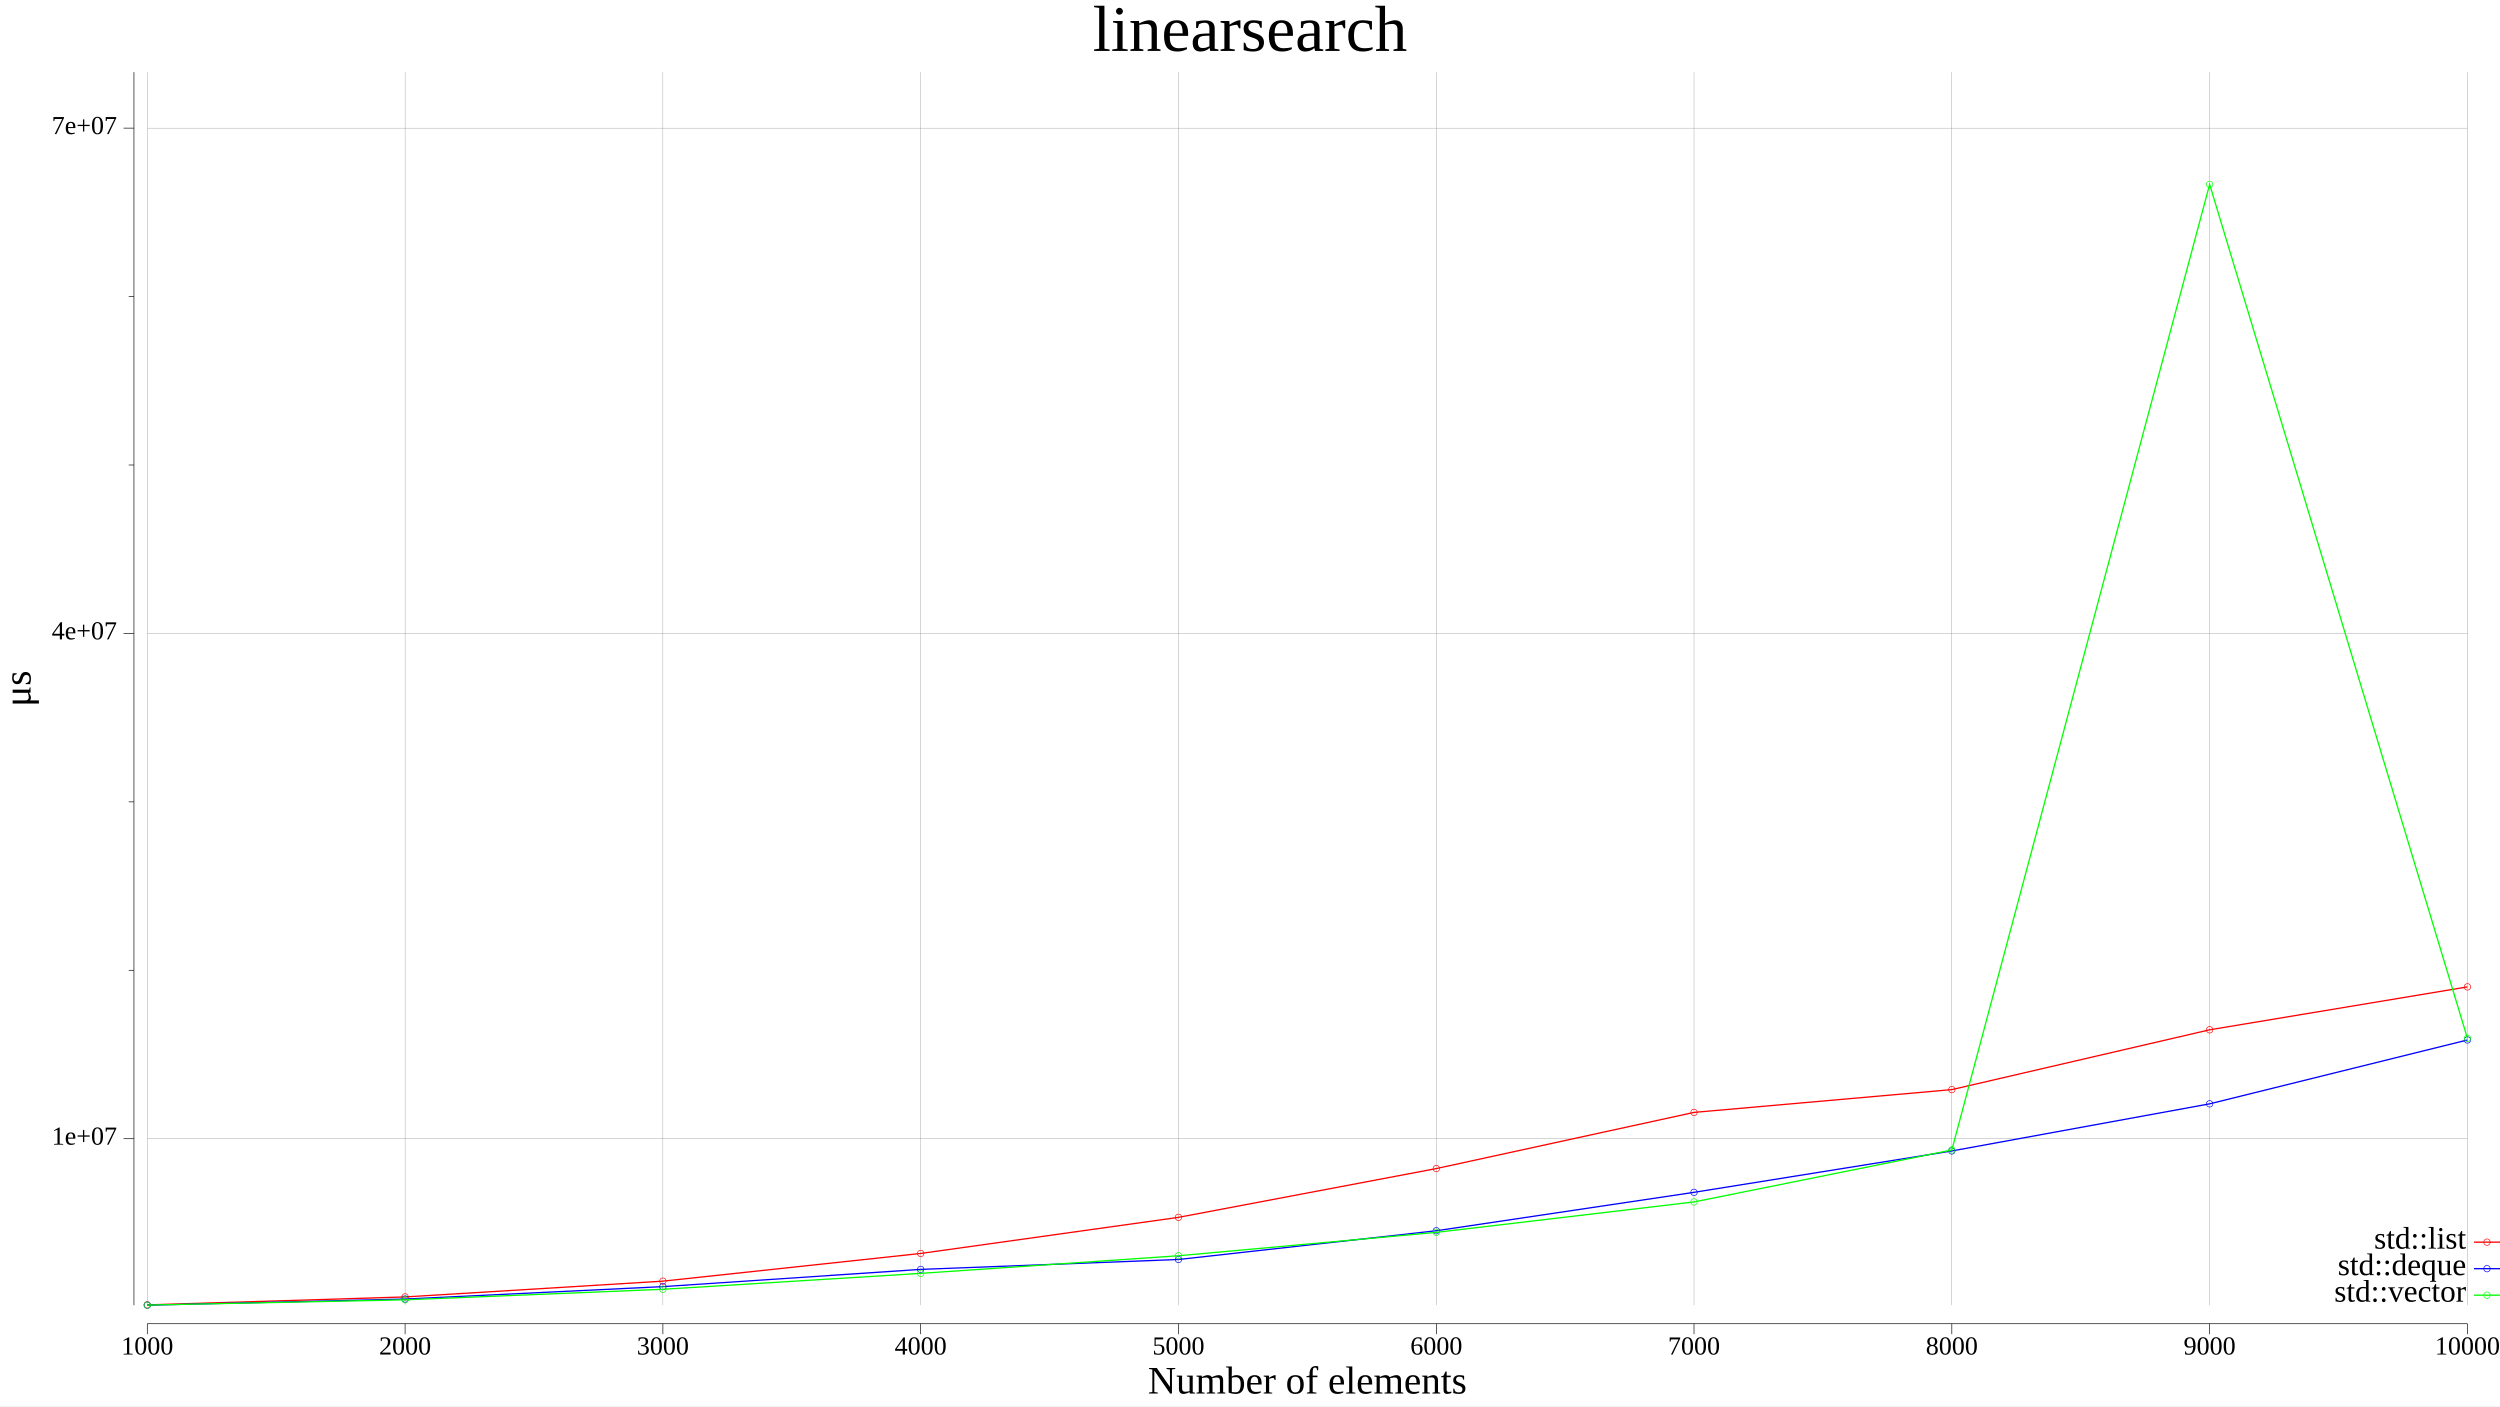
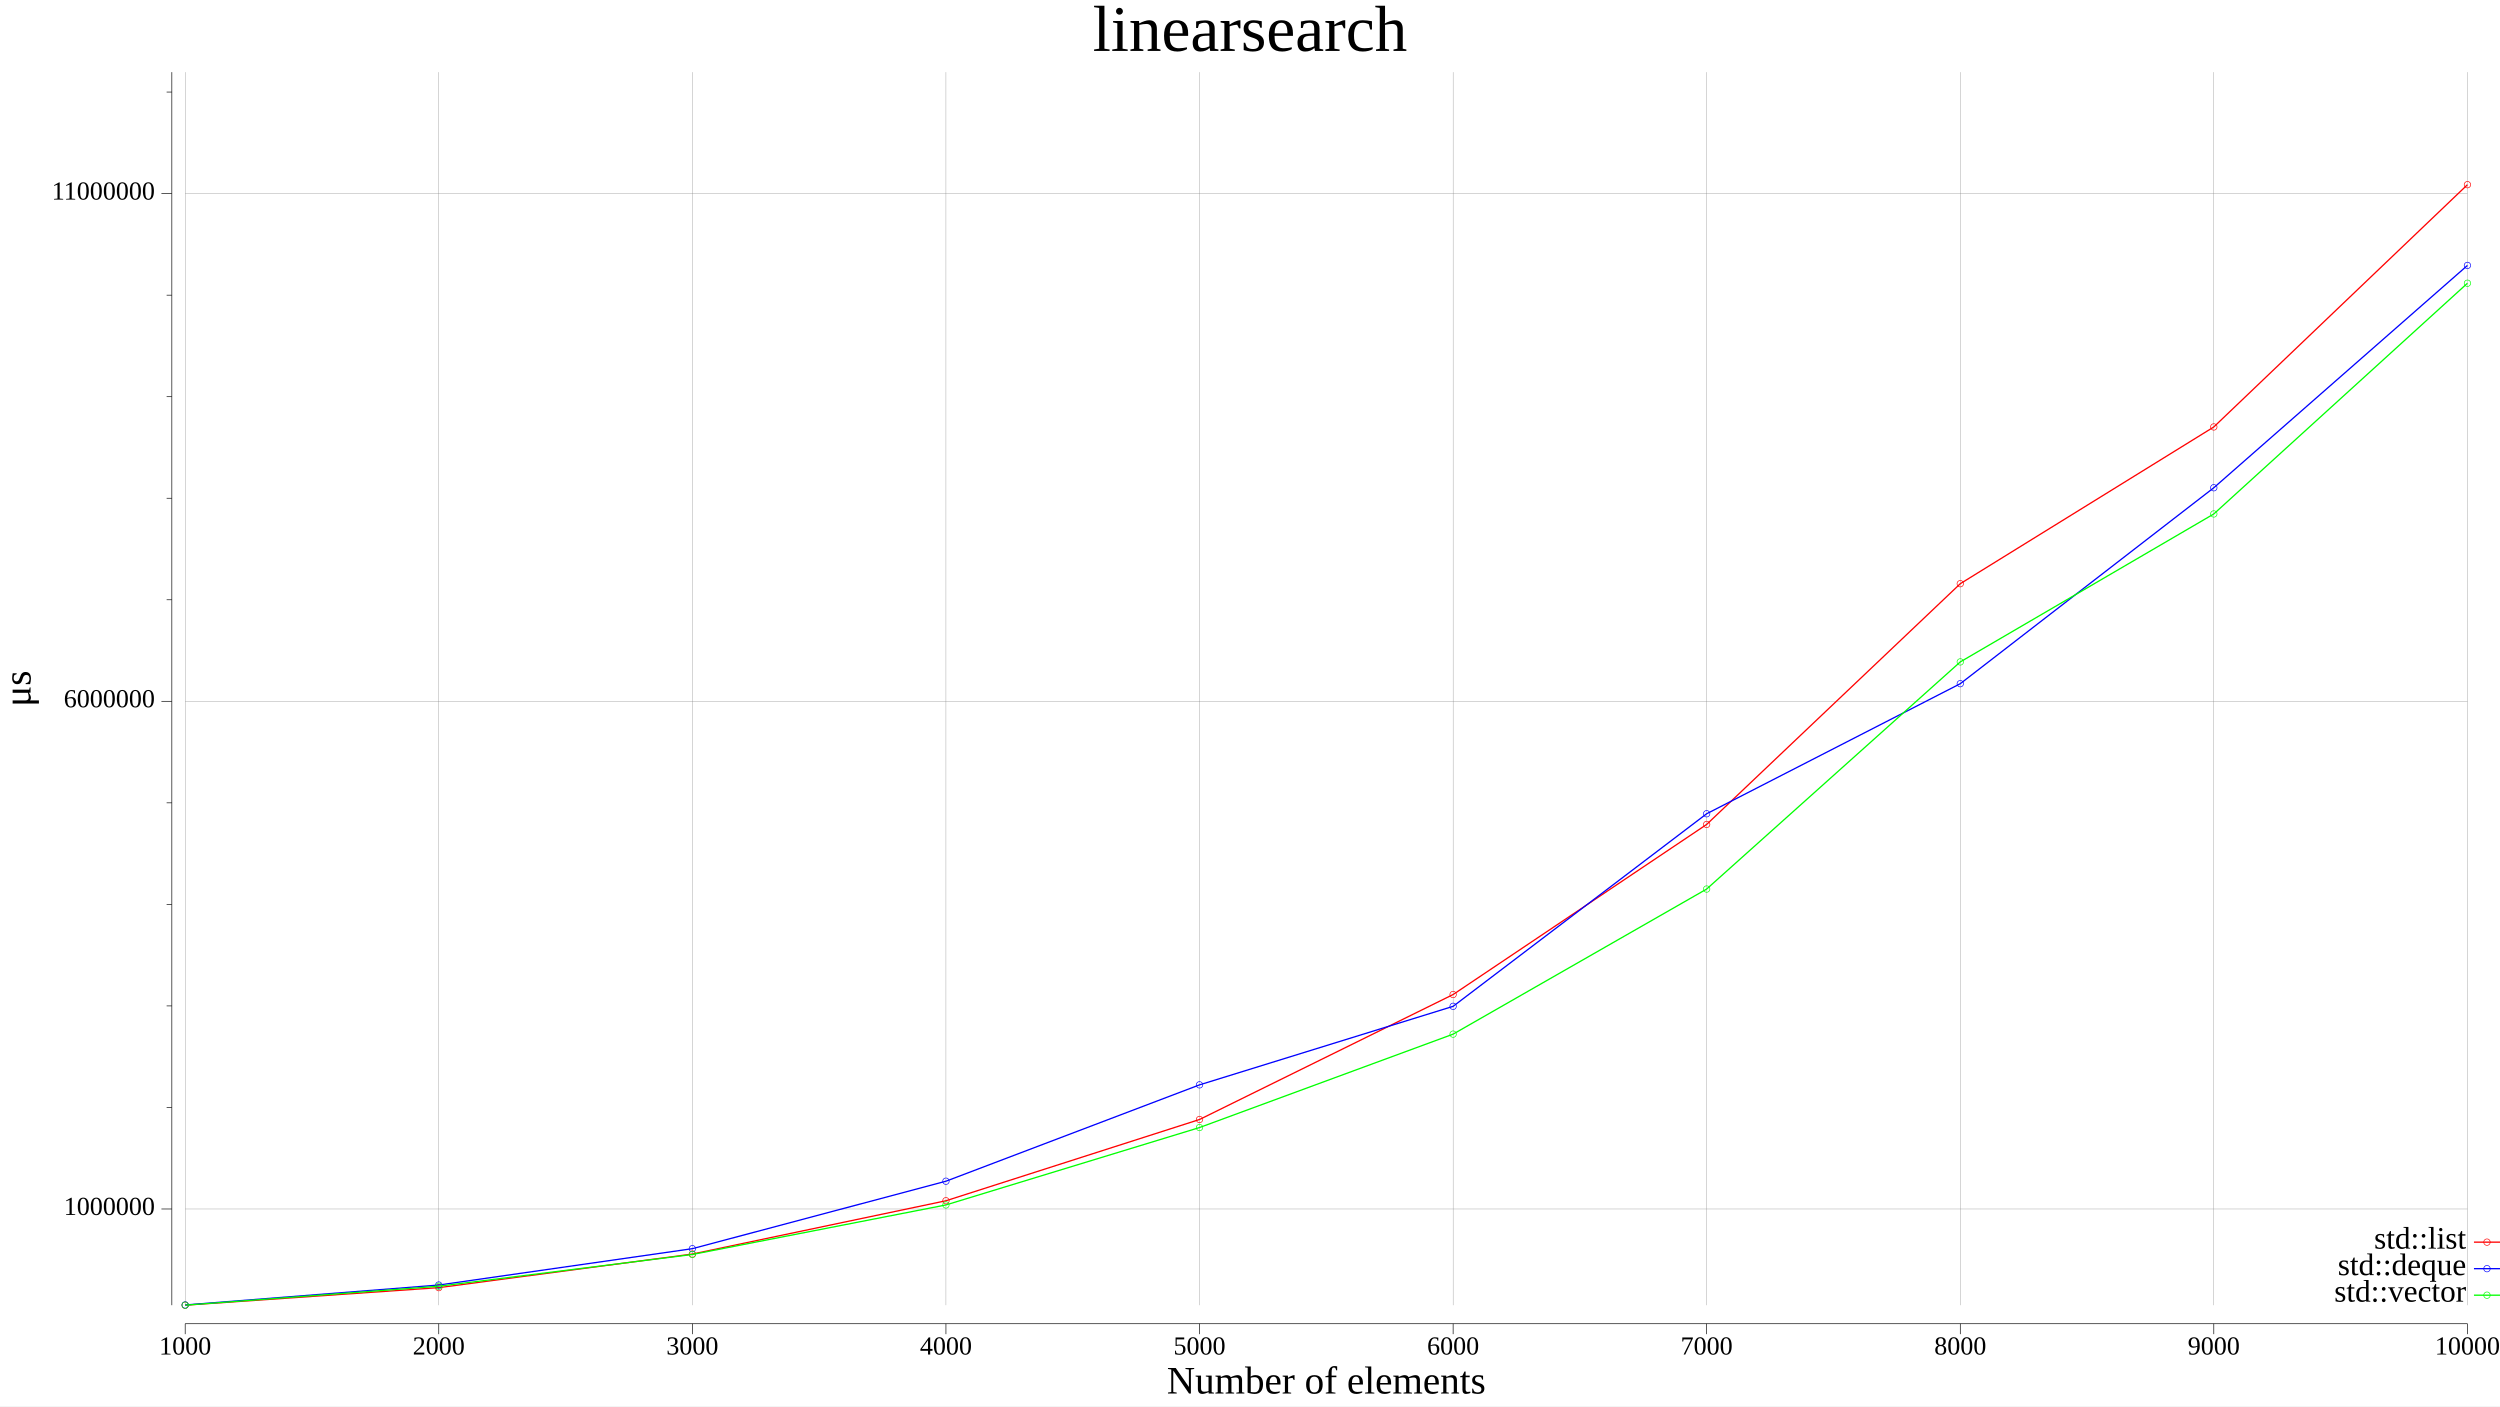
<svg xmlns="http://www.w3.org/2000/svg" width="1920pt" height="1080pt" viewBox="0 0 1920 1080">
  <g transform="scale(1, -1) translate(0, -1080)">
    <path d="M0,0L1920,0L1920,1080L0,1080Z" style="fill:#FFFFFF" />
    <text x="839.25" y="-1040.9" transform="scale(1, -1)" style="font-family:Liberation Serif;font-variant:normal;font-weight:normal;font-style:normal;font-size:50px">linearsearch</text>
-     <text x="881.6" y="-9.756" transform="scale(1, -1)" style="font-family:Liberation Serif;font-variant:normal;font-weight:normal;font-style:normal;font-size:30px">Number of elements</text>
-     <text x="93.118" y="-39.727" transform="scale(1, -1)" style="font-family:Liberation Serif;font-variant:normal;font-weight:normal;font-style:normal;font-size:20px">1000</text>
-     <text x="291.11" y="-39.727" transform="scale(1, -1)" style="font-family:Liberation Serif;font-variant:normal;font-weight:normal;font-style:normal;font-size:20px">2000</text>
-     <text x="489.09" y="-39.727" transform="scale(1, -1)" style="font-family:Liberation Serif;font-variant:normal;font-weight:normal;font-style:normal;font-size:20px">3000</text>
-     <text x="687.08" y="-39.727" transform="scale(1, -1)" style="font-family:Liberation Serif;font-variant:normal;font-weight:normal;font-style:normal;font-size:20px">4000</text>
-     <text x="885.07" y="-39.727" transform="scale(1, -1)" style="font-family:Liberation Serif;font-variant:normal;font-weight:normal;font-style:normal;font-size:20px">5000</text>
-     <text x="1083.1" y="-39.727" transform="scale(1, -1)" style="font-family:Liberation Serif;font-variant:normal;font-weight:normal;font-style:normal;font-size:20px">6000</text>
-     <text x="1281" y="-39.727" transform="scale(1, -1)" style="font-family:Liberation Serif;font-variant:normal;font-weight:normal;font-style:normal;font-size:20px">7000</text>
-     <text x="1479" y="-39.727" transform="scale(1, -1)" style="font-family:Liberation Serif;font-variant:normal;font-weight:normal;font-style:normal;font-size:20px">8000</text>
-     <text x="1677" y="-39.727" transform="scale(1, -1)" style="font-family:Liberation Serif;font-variant:normal;font-weight:normal;font-style:normal;font-size:20px">9000</text>
+     <text x="896.15" y="-9.756" transform="scale(1, -1)" style="font-family:Liberation Serif;font-variant:normal;font-weight:normal;font-style:normal;font-size:30px">Number of elements</text>
+     <text x="122.22" y="-39.727" transform="scale(1, -1)" style="font-family:Liberation Serif;font-variant:normal;font-weight:normal;font-style:normal;font-size:20px">1000</text>
+     <text x="316.97" y="-39.727" transform="scale(1, -1)" style="font-family:Liberation Serif;font-variant:normal;font-weight:normal;font-style:normal;font-size:20px">2000</text>
+     <text x="511.73" y="-39.727" transform="scale(1, -1)" style="font-family:Liberation Serif;font-variant:normal;font-weight:normal;font-style:normal;font-size:20px">3000</text>
+     <text x="706.48" y="-39.727" transform="scale(1, -1)" style="font-family:Liberation Serif;font-variant:normal;font-weight:normal;font-style:normal;font-size:20px">4000</text>
+     <text x="901.23" y="-39.727" transform="scale(1, -1)" style="font-family:Liberation Serif;font-variant:normal;font-weight:normal;font-style:normal;font-size:20px">5000</text>
+     <text x="1096" y="-39.727" transform="scale(1, -1)" style="font-family:Liberation Serif;font-variant:normal;font-weight:normal;font-style:normal;font-size:20px">6000</text>
+     <text x="1290.7" y="-39.727" transform="scale(1, -1)" style="font-family:Liberation Serif;font-variant:normal;font-weight:normal;font-style:normal;font-size:20px">7000</text>
+     <text x="1485.5" y="-39.727" transform="scale(1, -1)" style="font-family:Liberation Serif;font-variant:normal;font-weight:normal;font-style:normal;font-size:20px">8000</text>
+     <text x="1680.2" y="-39.727" transform="scale(1, -1)" style="font-family:Liberation Serif;font-variant:normal;font-weight:normal;font-style:normal;font-size:20px">9000</text>
    <text x="1870" y="-39.727" transform="scale(1, -1)" style="font-family:Liberation Serif;font-variant:normal;font-weight:normal;font-style:normal;font-size:20px">10000</text>
-     <path d="M113.12,55.371L113.12,63.371" style="fill:none;stroke:#000000;stroke-width:0.5" />
-     <path d="M311.11,55.371L311.11,63.371" style="fill:none;stroke:#000000;stroke-width:0.5" />
-     <path d="M509.09,55.371L509.09,63.371" style="fill:none;stroke:#000000;stroke-width:0.5" />
-     <path d="M707.08,55.371L707.08,63.371" style="fill:none;stroke:#000000;stroke-width:0.5" />
-     <path d="M905.07,55.371L905.07,63.371" style="fill:none;stroke:#000000;stroke-width:0.5" />
-     <path d="M1103.1,55.371L1103.1,63.371" style="fill:none;stroke:#000000;stroke-width:0.5" />
-     <path d="M1301,55.371L1301,63.371" style="fill:none;stroke:#000000;stroke-width:0.5" />
-     <path d="M1499,55.371L1499,63.371" style="fill:none;stroke:#000000;stroke-width:0.5" />
-     <path d="M1697,55.371L1697,63.371" style="fill:none;stroke:#000000;stroke-width:0.5" />
+     <path d="M142.22,55.371L142.22,63.371" style="fill:none;stroke:#000000;stroke-width:0.5" />
+     <path d="M336.97,55.371L336.97,63.371" style="fill:none;stroke:#000000;stroke-width:0.5" />
+     <path d="M531.73,55.371L531.73,63.371" style="fill:none;stroke:#000000;stroke-width:0.5" />
+     <path d="M726.48,55.371L726.48,63.371" style="fill:none;stroke:#000000;stroke-width:0.5" />
+     <path d="M921.23,55.371L921.23,63.371" style="fill:none;stroke:#000000;stroke-width:0.5" />
+     <path d="M1116,55.371L1116,63.371" style="fill:none;stroke:#000000;stroke-width:0.5" />
+     <path d="M1310.7,55.371L1310.7,63.371" style="fill:none;stroke:#000000;stroke-width:0.5" />
+     <path d="M1505.5,55.371L1505.5,63.371" style="fill:none;stroke:#000000;stroke-width:0.5" />
+     <path d="M1700.2,55.371L1700.2,63.371" style="fill:none;stroke:#000000;stroke-width:0.5" />
    <path d="M1895,55.371L1895,63.371" style="fill:none;stroke:#000000;stroke-width:0.5" />
-     <path d="M113.12,63.371L1895,63.371" style="fill:none;stroke:#000000;stroke-width:0.5" />
+     <path d="M142.22,63.371L1895,63.371" style="fill:none;stroke:#000000;stroke-width:0.5" />
    <g transform="rotate(90)">
      <text x="537.24" y="23.467" transform="scale(1, -1)" style="font-family:Liberation Serif;font-variant:normal;font-weight:normal;font-style:normal;font-size:30px">μs</text>
    </g>
-     <text x="39.712" y="-200.89" transform="scale(1, -1)" style="font-family:Liberation Serif;font-variant:normal;font-weight:normal;font-style:normal;font-size:20px">1e+07</text>
-     <text x="39.712" y="-588.96" transform="scale(1, -1)" style="font-family:Liberation Serif;font-variant:normal;font-weight:normal;font-style:normal;font-size:20px">4e+07</text>
-     <text x="39.712" y="-977.02" transform="scale(1, -1)" style="font-family:Liberation Serif;font-variant:normal;font-weight:normal;font-style:normal;font-size:20px">7e+07</text>
-     <path d="M94.868,205.46L102.87,205.46" style="fill:none;stroke:#000000;stroke-width:0.5" />
-     <path d="M94.868,593.53L102.87,593.53" style="fill:none;stroke:#000000;stroke-width:0.5" />
-     <path d="M94.868,981.6L102.87,981.6" style="fill:none;stroke:#000000;stroke-width:0.5" />
-     <path d="M98.868,334.82L102.87,334.82" style="fill:none;stroke:#000000;stroke-width:0.5" />
-     <path d="M98.868,464.17L102.87,464.17" style="fill:none;stroke:#000000;stroke-width:0.5" />
-     <path d="M98.868,722.88L102.87,722.88" style="fill:none;stroke:#000000;stroke-width:0.5" />
-     <path d="M98.868,852.24L102.87,852.24" style="fill:none;stroke:#000000;stroke-width:0.5" />
-     <path d="M102.87,77.61L102.87,1024.6" style="fill:none;stroke:#000000;stroke-width:0.5" />
-     <path d="M113.12,77.61L113.12,1024.6" style="fill:none;stroke:#808080;stroke-width:0.25" />
-     <path d="M311.11,77.61L311.11,1024.6" style="fill:none;stroke:#808080;stroke-width:0.25" />
-     <path d="M509.09,77.61L509.09,1024.6" style="fill:none;stroke:#808080;stroke-width:0.25" />
-     <path d="M707.08,77.61L707.08,1024.6" style="fill:none;stroke:#808080;stroke-width:0.25" />
-     <path d="M905.07,77.61L905.07,1024.6" style="fill:none;stroke:#808080;stroke-width:0.25" />
-     <path d="M1103.1,77.61L1103.1,1024.6" style="fill:none;stroke:#808080;stroke-width:0.25" />
-     <path d="M1301,77.61L1301,1024.6" style="fill:none;stroke:#808080;stroke-width:0.25" />
-     <path d="M1499,77.61L1499,1024.6" style="fill:none;stroke:#808080;stroke-width:0.25" />
-     <path d="M1697,77.61L1697,1024.6" style="fill:none;stroke:#808080;stroke-width:0.25" />
+     <text x="48.97" y="-146.93" transform="scale(1, -1)" style="font-family:Liberation Serif;font-variant:normal;font-weight:normal;font-style:normal;font-size:20px">1000000</text>
+     <text x="48.97" y="-536.82" transform="scale(1, -1)" style="font-family:Liberation Serif;font-variant:normal;font-weight:normal;font-style:normal;font-size:20px">6000000</text>
+     <text x="39.712" y="-926.72" transform="scale(1, -1)" style="font-family:Liberation Serif;font-variant:normal;font-weight:normal;font-style:normal;font-size:20px">11000000</text>
+     <path d="M123.97,151.5L131.97,151.5" style="fill:none;stroke:#000000;stroke-width:0.5" />
+     <path d="M123.97,541.4L131.97,541.4" style="fill:none;stroke:#000000;stroke-width:0.5" />
+     <path d="M123.97,931.29L131.97,931.29" style="fill:none;stroke:#000000;stroke-width:0.5" />
+     <path d="M127.97,229.48L131.97,229.48" style="fill:none;stroke:#000000;stroke-width:0.5" />
+     <path d="M127.97,307.46L131.97,307.46" style="fill:none;stroke:#000000;stroke-width:0.5" />
+     <path d="M127.97,385.44L131.97,385.44" style="fill:none;stroke:#000000;stroke-width:0.5" />
+     <path d="M127.97,463.42L131.97,463.42" style="fill:none;stroke:#000000;stroke-width:0.5" />
+     <path d="M127.97,619.37L131.97,619.37" style="fill:none;stroke:#000000;stroke-width:0.5" />
+     <path d="M127.97,697.35L131.97,697.35" style="fill:none;stroke:#000000;stroke-width:0.5" />
+     <path d="M127.97,775.33L131.97,775.33" style="fill:none;stroke:#000000;stroke-width:0.5" />
+     <path d="M127.97,853.31L131.97,853.31" style="fill:none;stroke:#000000;stroke-width:0.5" />
+     <path d="M127.97,1009.3L131.97,1009.3" style="fill:none;stroke:#000000;stroke-width:0.5" />
+     <path d="M131.97,77.61L131.97,1024.6" style="fill:none;stroke:#000000;stroke-width:0.5" />
+     <path d="M142.22,77.61L142.22,1024.6" style="fill:none;stroke:#808080;stroke-width:0.25" />
+     <path d="M336.97,77.61L336.97,1024.6" style="fill:none;stroke:#808080;stroke-width:0.25" />
+     <path d="M531.73,77.61L531.73,1024.6" style="fill:none;stroke:#808080;stroke-width:0.25" />
+     <path d="M726.48,77.61L726.48,1024.6" style="fill:none;stroke:#808080;stroke-width:0.25" />
+     <path d="M921.23,77.61L921.23,1024.6" style="fill:none;stroke:#808080;stroke-width:0.25" />
+     <path d="M1116,77.61L1116,1024.6" style="fill:none;stroke:#808080;stroke-width:0.25" />
+     <path d="M1310.7,77.61L1310.7,1024.6" style="fill:none;stroke:#808080;stroke-width:0.25" />
+     <path d="M1505.5,77.61L1505.5,1024.6" style="fill:none;stroke:#808080;stroke-width:0.25" />
+     <path d="M1700.2,77.61L1700.2,1024.6" style="fill:none;stroke:#808080;stroke-width:0.25" />
    <path d="M1895,77.61L1895,1024.6" style="fill:none;stroke:#808080;stroke-width:0.25" />
-     <path d="M113.12,205.46L1895,205.46" style="fill:none;stroke:#808080;stroke-width:0.25" />
-     <path d="M113.12,593.53L1895,593.53" style="fill:none;stroke:#808080;stroke-width:0.25" />
-     <path d="M113.12,981.6L1895,981.6" style="fill:none;stroke:#808080;stroke-width:0.25" />
-     <path d="M113.12,77.88L311.11,83.957L509.09,96.081L707.08,117.35L905.07,145.08L1103.1,182.55L1301,225.68L1499,243.18L1697,289.12L1895,322.07" style="fill:none;stroke:#FF0000" />
-     <path d="M115.62,77.88A2.5,2.5 0 1 1 110.62,77.88A2.5,2.5 0 1 1 115.62,77.88Z" style="fill:none;stroke:#FF0000;stroke-width:0.5" />
-     <path d="M313.61,83.957A2.5,2.5 0 1 1 308.61,83.957A2.5,2.5 0 1 1 313.61,83.957Z" style="fill:none;stroke:#FF0000;stroke-width:0.5" />
-     <path d="M511.59,96.081A2.5,2.5 0 1 1 506.59,96.081A2.5,2.5 0 1 1 511.59,96.081Z" style="fill:none;stroke:#FF0000;stroke-width:0.5" />
-     <path d="M709.58,117.35A2.5,2.5 0 1 1 704.58,117.35A2.5,2.5 0 1 1 709.58,117.35Z" style="fill:none;stroke:#FF0000;stroke-width:0.5" />
-     <path d="M907.57,145.08A2.5,2.5 0 1 1 902.57,145.08A2.5,2.5 0 1 1 907.57,145.08Z" style="fill:none;stroke:#FF0000;stroke-width:0.5" />
-     <path d="M1105.6,182.55A2.5,2.5 0 1 1 1100.6,182.55A2.5,2.5 0 1 1 1105.6,182.55Z" style="fill:none;stroke:#FF0000;stroke-width:0.5" />
-     <path d="M1303.5,225.68A2.5,2.5 0 1 1 1298.5,225.68A2.5,2.5 0 1 1 1303.5,225.68Z" style="fill:none;stroke:#FF0000;stroke-width:0.5" />
-     <path d="M1501.5,243.18A2.5,2.5 0 1 1 1496.5,243.18A2.5,2.5 0 1 1 1501.5,243.18Z" style="fill:none;stroke:#FF0000;stroke-width:0.5" />
-     <path d="M1699.5,289.12A2.5,2.5 0 1 1 1694.5,289.12A2.5,2.5 0 1 1 1699.5,289.12Z" style="fill:none;stroke:#FF0000;stroke-width:0.5" />
-     <path d="M1897.5,322.07A2.5,2.5 0 1 1 1892.5,322.07A2.5,2.5 0 1 1 1897.5,322.07Z" style="fill:none;stroke:#FF0000;stroke-width:0.5" />
-     <path d="M113.12,77.61L311.11,82.337L509.09,91.87L707.08,105.11L905.07,112.71L1103.1,134.79L1301,164.29L1499,196.07L1697,232.26L1895,281.31" style="fill:none;stroke:#0000FF" />
-     <path d="M115.62,77.61A2.5,2.5 0 1 1 110.62,77.61A2.5,2.5 0 1 1 115.62,77.61Z" style="fill:none;stroke:#0000FF;stroke-width:0.5" />
-     <path d="M313.61,82.337A2.5,2.5 0 1 1 308.61,82.337A2.5,2.5 0 1 1 313.61,82.337Z" style="fill:none;stroke:#0000FF;stroke-width:0.5" />
-     <path d="M511.59,91.87A2.5,2.5 0 1 1 506.59,91.87A2.5,2.5 0 1 1 511.59,91.87Z" style="fill:none;stroke:#0000FF;stroke-width:0.5" />
-     <path d="M709.58,105.11A2.5,2.5 0 1 1 704.58,105.11A2.5,2.5 0 1 1 709.58,105.11Z" style="fill:none;stroke:#0000FF;stroke-width:0.5" />
-     <path d="M907.57,112.71A2.5,2.5 0 1 1 902.57,112.71A2.5,2.5 0 1 1 907.57,112.71Z" style="fill:none;stroke:#0000FF;stroke-width:0.5" />
-     <path d="M1105.6,134.79A2.5,2.5 0 1 1 1100.6,134.79A2.5,2.5 0 1 1 1105.6,134.79Z" style="fill:none;stroke:#0000FF;stroke-width:0.5" />
-     <path d="M1303.5,164.29A2.5,2.5 0 1 1 1298.5,164.29A2.5,2.5 0 1 1 1303.5,164.29Z" style="fill:none;stroke:#0000FF;stroke-width:0.5" />
-     <path d="M1501.5,196.07A2.5,2.5 0 1 1 1496.5,196.07A2.5,2.5 0 1 1 1501.5,196.07Z" style="fill:none;stroke:#0000FF;stroke-width:0.5" />
-     <path d="M1699.5,232.26A2.5,2.5 0 1 1 1694.5,232.26A2.5,2.5 0 1 1 1699.5,232.26Z" style="fill:none;stroke:#0000FF;stroke-width:0.5" />
-     <path d="M1897.5,281.31A2.5,2.5 0 1 1 1892.5,281.31A2.5,2.5 0 1 1 1897.5,281.31Z" style="fill:none;stroke:#0000FF;stroke-width:0.5" />
-     <path d="M113.12,77.699L311.11,81.743L509.09,89.836L707.08,102.05L905.07,115.59L1103.1,133.55L1301,156.92L1499,196.81L1697,938.4L1895,282.53" style="fill:none;stroke:#00FF00" />
-     <path d="M115.62,77.699A2.5,2.5 0 1 1 110.62,77.699A2.5,2.5 0 1 1 115.62,77.699Z" style="fill:none;stroke:#00FF00;stroke-width:0.5" />
-     <path d="M313.61,81.743A2.5,2.5 0 1 1 308.61,81.743A2.5,2.5 0 1 1 313.61,81.743Z" style="fill:none;stroke:#00FF00;stroke-width:0.5" />
-     <path d="M511.59,89.836A2.5,2.5 0 1 1 506.59,89.836A2.5,2.5 0 1 1 511.59,89.836Z" style="fill:none;stroke:#00FF00;stroke-width:0.5" />
-     <path d="M709.58,102.05A2.5,2.5 0 1 1 704.58,102.05A2.5,2.5 0 1 1 709.58,102.05Z" style="fill:none;stroke:#00FF00;stroke-width:0.5" />
-     <path d="M907.57,115.59A2.5,2.5 0 1 1 902.57,115.59A2.5,2.5 0 1 1 907.57,115.59Z" style="fill:none;stroke:#00FF00;stroke-width:0.5" />
-     <path d="M1105.6,133.55A2.5,2.5 0 1 1 1100.6,133.55A2.5,2.5 0 1 1 1105.6,133.55Z" style="fill:none;stroke:#00FF00;stroke-width:0.5" />
-     <path d="M1303.5,156.92A2.5,2.5 0 1 1 1298.5,156.92A2.5,2.5 0 1 1 1303.5,156.92Z" style="fill:none;stroke:#00FF00;stroke-width:0.5" />
-     <path d="M1501.5,196.81A2.5,2.5 0 1 1 1496.5,196.81A2.5,2.5 0 1 1 1501.5,196.81Z" style="fill:none;stroke:#00FF00;stroke-width:0.5" />
-     <path d="M1699.5,938.4A2.5,2.5 0 1 1 1694.5,938.4A2.5,2.5 0 1 1 1699.5,938.4Z" style="fill:none;stroke:#00FF00;stroke-width:0.5" />
-     <path d="M1897.5,282.53A2.5,2.5 0 1 1 1892.5,282.53A2.5,2.5 0 1 1 1897.5,282.53Z" style="fill:none;stroke:#00FF00;stroke-width:0.5" />
+     <path d="M142.22,151.5L1895,151.5" style="fill:none;stroke:#808080;stroke-width:0.25" />
+     <path d="M142.22,541.4L1895,541.4" style="fill:none;stroke:#808080;stroke-width:0.25" />
+     <path d="M142.22,931.29L1895,931.29" style="fill:none;stroke:#808080;stroke-width:0.25" />
+     <path d="M142.22,77.61L336.97,91.099L531.73,116.9L726.48,157.82L921.23,220.23L1116,316.21L1310.7,446.83L1505.5,631.72L1700.2,752.1L1895,938.16" style="fill:none;stroke:#FF0000" />
+     <path d="M144.72,77.61A2.5,2.5 0 1 1 139.72,77.61A2.5,2.5 0 1 1 144.72,77.61Z" style="fill:none;stroke:#FF0000;stroke-width:0.5" />
+     <path d="M339.47,91.099A2.5,2.5 0 1 1 334.47,91.099A2.5,2.5 0 1 1 339.47,91.099Z" style="fill:none;stroke:#FF0000;stroke-width:0.5" />
+     <path d="M534.23,116.9A2.5,2.5 0 1 1 529.23,116.9A2.5,2.5 0 1 1 534.23,116.9Z" style="fill:none;stroke:#FF0000;stroke-width:0.5" />
+     <path d="M728.98,157.82A2.5,2.5 0 1 1 723.98,157.82A2.5,2.5 0 1 1 728.98,157.82Z" style="fill:none;stroke:#FF0000;stroke-width:0.5" />
+     <path d="M923.73,220.23A2.5,2.5 0 1 1 918.73,220.23A2.5,2.5 0 1 1 923.73,220.23Z" style="fill:none;stroke:#FF0000;stroke-width:0.5" />
+     <path d="M1118.5,316.21A2.5,2.5 0 1 1 1113.5,316.21A2.5,2.5 0 1 1 1118.5,316.21Z" style="fill:none;stroke:#FF0000;stroke-width:0.5" />
+     <path d="M1313.2,446.83A2.5,2.5 0 1 1 1308.2,446.83A2.5,2.5 0 1 1 1313.2,446.83Z" style="fill:none;stroke:#FF0000;stroke-width:0.5" />
+     <path d="M1508,631.72A2.5,2.5 0 1 1 1503,631.72A2.5,2.5 0 1 1 1508,631.72Z" style="fill:none;stroke:#FF0000;stroke-width:0.5" />
+     <path d="M1702.7,752.1A2.5,2.5 0 1 1 1697.7,752.1A2.5,2.5 0 1 1 1702.7,752.1Z" style="fill:none;stroke:#FF0000;stroke-width:0.5" />
+     <path d="M1897.5,938.16A2.5,2.5 0 1 1 1892.5,938.16A2.5,2.5 0 1 1 1897.5,938.16Z" style="fill:none;stroke:#FF0000;stroke-width:0.5" />
+     <path d="M142.22,77.815L336.97,93.098L531.73,121.02L726.48,172.83L921.23,246.83L1116,307.15L1310.7,455.03L1505.5,554.93L1700.2,705.41L1895,876.15" style="fill:none;stroke:#0000FF" />
+     <path d="M144.72,77.815A2.5,2.5 0 1 1 139.72,77.815A2.5,2.5 0 1 1 144.72,77.815Z" style="fill:none;stroke:#0000FF;stroke-width:0.5" />
+     <path d="M339.47,93.098A2.5,2.5 0 1 1 334.47,93.098A2.5,2.5 0 1 1 339.47,93.098Z" style="fill:none;stroke:#0000FF;stroke-width:0.5" />
+     <path d="M534.23,121.02A2.5,2.5 0 1 1 529.23,121.02A2.5,2.5 0 1 1 534.23,121.02Z" style="fill:none;stroke:#0000FF;stroke-width:0.5" />
+     <path d="M728.98,172.83A2.5,2.5 0 1 1 723.98,172.83A2.5,2.5 0 1 1 728.98,172.83Z" style="fill:none;stroke:#0000FF;stroke-width:0.5" />
+     <path d="M923.73,246.83A2.5,2.5 0 1 1 918.73,246.83A2.5,2.5 0 1 1 923.73,246.83Z" style="fill:none;stroke:#0000FF;stroke-width:0.5" />
+     <path d="M1118.5,307.15A2.5,2.5 0 1 1 1113.5,307.15A2.5,2.5 0 1 1 1118.5,307.15Z" style="fill:none;stroke:#0000FF;stroke-width:0.5" />
+     <path d="M1313.2,455.03A2.5,2.5 0 1 1 1308.2,455.03A2.5,2.5 0 1 1 1313.2,455.03Z" style="fill:none;stroke:#0000FF;stroke-width:0.5" />
+     <path d="M1508,554.93A2.5,2.5 0 1 1 1503,554.93A2.5,2.5 0 1 1 1508,554.93Z" style="fill:none;stroke:#0000FF;stroke-width:0.5" />
+     <path d="M1702.7,705.41A2.5,2.5 0 1 1 1697.7,705.41A2.5,2.5 0 1 1 1702.7,705.41Z" style="fill:none;stroke:#0000FF;stroke-width:0.5" />
+     <path d="M1897.5,876.15A2.5,2.5 0 1 1 1892.5,876.15A2.5,2.5 0 1 1 1897.5,876.15Z" style="fill:none;stroke:#0000FF;stroke-width:0.5" />
+     <path d="M142.22,77.627L336.97,92.179L531.73,116.55L726.48,154.61L921.23,214.05L1116,285.79L1310.7,397.21L1505.5,571.66L1700.2,685.29L1895,862.48" style="fill:none;stroke:#00FF00" />
+     <path d="M144.72,77.627A2.5,2.5 0 1 1 139.72,77.627A2.5,2.5 0 1 1 144.72,77.627Z" style="fill:none;stroke:#00FF00;stroke-width:0.5" />
+     <path d="M339.47,92.179A2.5,2.5 0 1 1 334.47,92.179A2.5,2.5 0 1 1 339.47,92.179Z" style="fill:none;stroke:#00FF00;stroke-width:0.5" />
+     <path d="M534.23,116.55A2.5,2.5 0 1 1 529.23,116.55A2.5,2.5 0 1 1 534.23,116.55Z" style="fill:none;stroke:#00FF00;stroke-width:0.5" />
+     <path d="M728.98,154.61A2.5,2.5 0 1 1 723.98,154.61A2.5,2.5 0 1 1 728.98,154.61Z" style="fill:none;stroke:#00FF00;stroke-width:0.5" />
+     <path d="M923.73,214.05A2.5,2.5 0 1 1 918.73,214.05A2.5,2.5 0 1 1 923.73,214.05Z" style="fill:none;stroke:#00FF00;stroke-width:0.5" />
+     <path d="M1118.5,285.79A2.5,2.5 0 1 1 1113.5,285.79A2.5,2.5 0 1 1 1118.5,285.79Z" style="fill:none;stroke:#00FF00;stroke-width:0.5" />
+     <path d="M1313.2,397.21A2.5,2.5 0 1 1 1308.2,397.21A2.5,2.5 0 1 1 1313.2,397.21Z" style="fill:none;stroke:#00FF00;stroke-width:0.5" />
+     <path d="M1508,571.66A2.5,2.5 0 1 1 1503,571.66A2.5,2.5 0 1 1 1508,571.66Z" style="fill:none;stroke:#00FF00;stroke-width:0.5" />
+     <path d="M1702.7,685.29A2.5,2.5 0 1 1 1697.7,685.29A2.5,2.5 0 1 1 1702.7,685.29Z" style="fill:none;stroke:#00FF00;stroke-width:0.5" />
+     <path d="M1897.5,862.48A2.5,2.5 0 1 1 1892.5,862.48A2.5,2.5 0 1 1 1897.5,862.48Z" style="fill:none;stroke:#00FF00;stroke-width:0.5" />
    <path d="M1900,126.03L1920,126.03" style="fill:none;stroke:#FF0000" />
    <path d="M1912.5,126.03A2.5,2.5 0 1 1 1907.5,126.03A2.5,2.5 0 1 1 1912.5,126.03Z" style="fill:none;stroke:#FF0000;stroke-width:0.5" />
    <text x="1823.3" y="-121.05" transform="scale(1, -1)" style="font-family:Liberation Serif;font-variant:normal;font-weight:normal;font-style:normal;font-size:24px">std::list</text>
    <path d="M1900,105.66L1920,105.66" style="fill:none;stroke:#0000FF" />
    <path d="M1912.5,105.66A2.5,2.5 0 1 1 1907.5,105.66A2.5,2.5 0 1 1 1912.5,105.66Z" style="fill:none;stroke:#0000FF;stroke-width:0.5" />
    <text x="1795.4" y="-100.69" transform="scale(1, -1)" style="font-family:Liberation Serif;font-variant:normal;font-weight:normal;font-style:normal;font-size:24px">std::deque</text>
    <path d="M1900,85.294L1920,85.294" style="fill:none;stroke:#00FF00" />
    <path d="M1912.5,85.294A2.5,2.5 0 1 1 1907.5,85.294A2.5,2.5 0 1 1 1912.5,85.294Z" style="fill:none;stroke:#00FF00;stroke-width:0.5" />
    <text x="1792.7" y="-80.319" transform="scale(1, -1)" style="font-family:Liberation Serif;font-variant:normal;font-weight:normal;font-style:normal;font-size:24px">std::vector</text>
  </g>
</svg>
